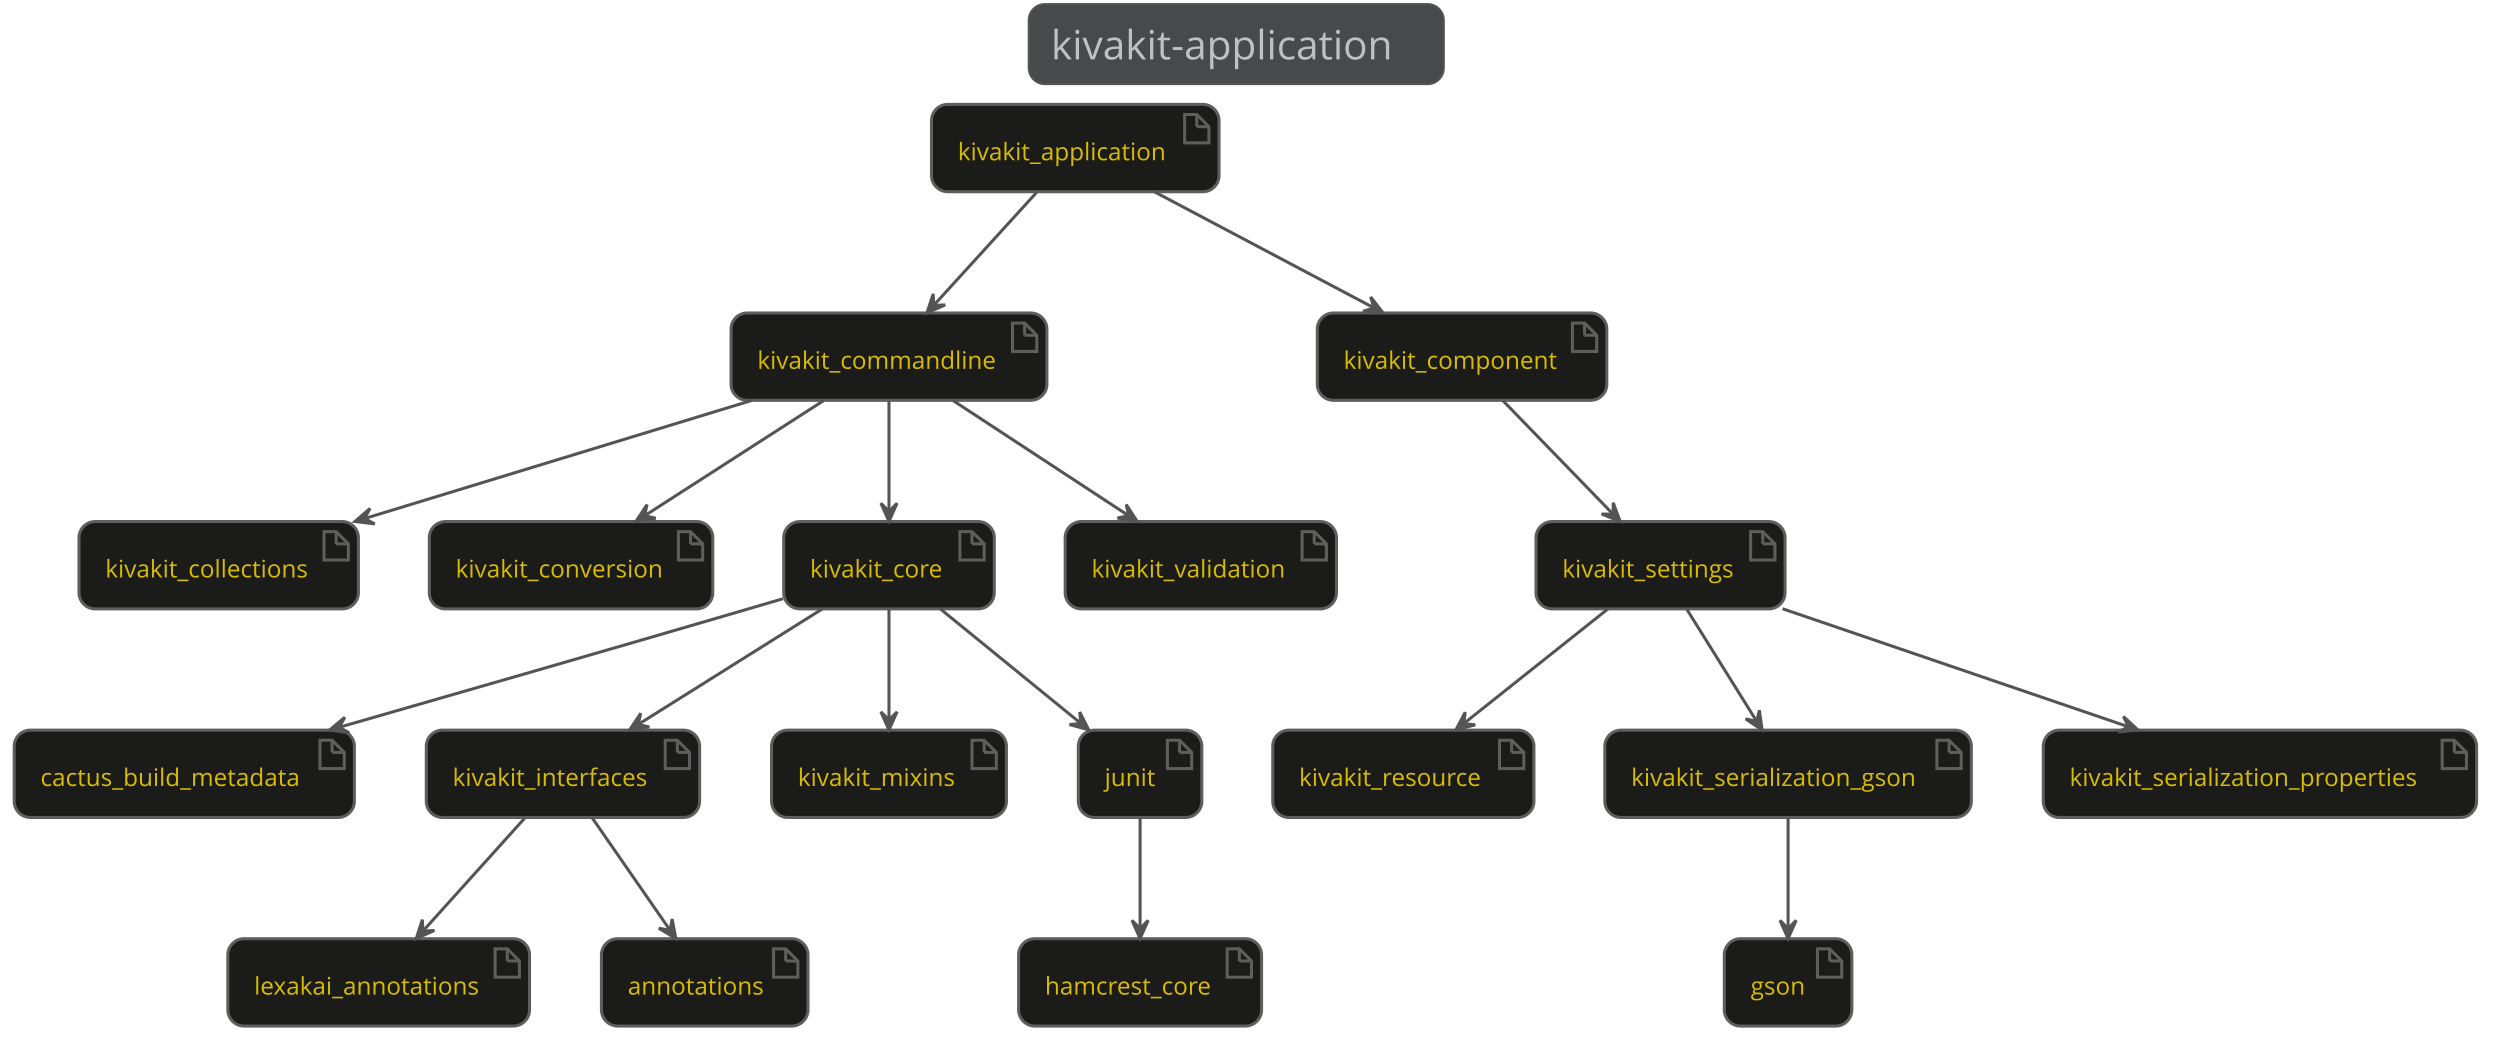
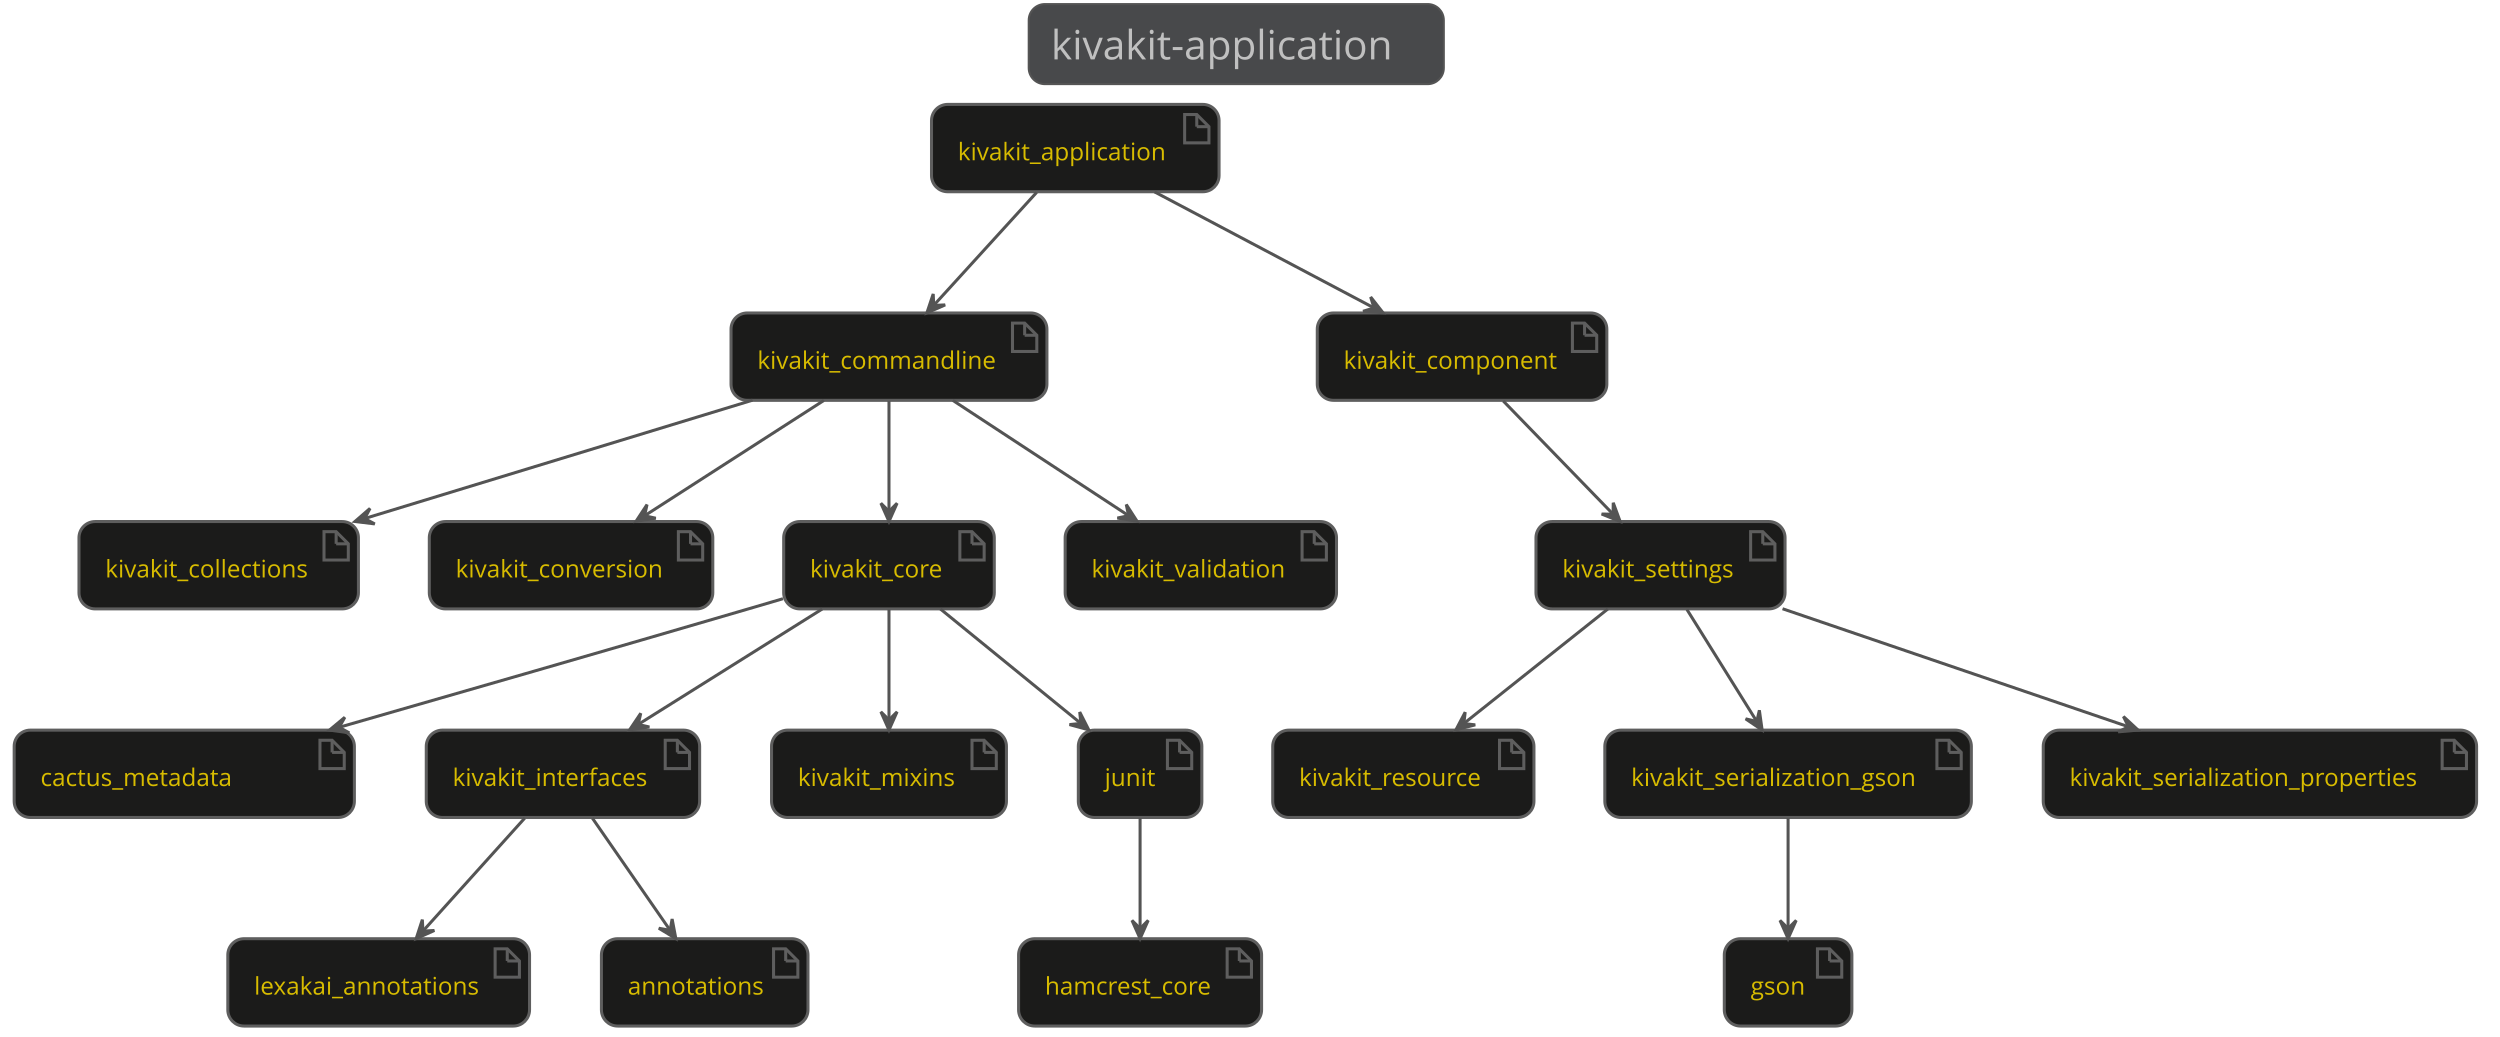
<svg xmlns="http://www.w3.org/2000/svg" contentScriptType="application/ecmascript" contentStyleType="text/css" height="533.333px" preserveAspectRatio="none" style="width:1286px;height:533px;background:#333333;" version="1.1" viewBox="0 0 1286 533" width="1286.458px" zoomAndPan="magnify">
  <defs />
  <g>
    <rect fill="#48494B" height="41.203" rx="8.333" ry="8.333" style="stroke:#545454;stroke-width:1.042;" width="213.542" x="529.167" y="2.083" />
    <text fill="#C0C0C0" font-family="Open Sans,Avenir,Nunito,Arial,Helvetica,SansSerif" font-size="20.833" lengthAdjust="spacing" textLength="190.625" x="540.625" y="30.558">kivakit-application</text>
    <rect fill="#1B1B1A" height="44.93" rx="8.333" ry="8.333" style="stroke:#5E5E5E;stroke-width:1.562;" width="65.625" x="886.979" y="482.87" />
    <polygon fill="#1B1B1A" points="934.896,488.078,934.896,502.661,947.396,502.661,947.396,494.328,941.146,488.078,934.896,488.078" style="stroke:#5E5E5E;stroke-width:1.562;" />
    <line style="stroke:#5E5E5E;stroke-width:1.562;" x1="941.146" x2="941.146" y1="488.078" y2="494.328" />
    <line style="stroke:#5E5E5E;stroke-width:1.562;" x1="947.396" x2="941.146" y1="494.328" y2="494.328" />
    <text fill="#D8BC00" font-family="Open Sans,Avenir,Nunito,Arial,Helvetica,SansSerif" font-size="12.5" lengthAdjust="spacing" textLength="28.125" x="900.521" y="511.621">gson</text>
    <rect fill="#1B1B1A" height="44.93" rx="8.333" ry="8.333" style="stroke:#5E5E5E;stroke-width:1.562;" width="175" x="7.292" y="375.578" />
    <polygon fill="#1B1B1A" points="164.583,380.786,164.583,395.37,177.083,395.37,177.083,387.036,170.833,380.786,164.583,380.786" style="stroke:#5E5E5E;stroke-width:1.562;" />
    <line style="stroke:#5E5E5E;stroke-width:1.562;" x1="170.833" x2="170.833" y1="380.786" y2="387.036" />
    <line style="stroke:#5E5E5E;stroke-width:1.562;" x1="177.083" x2="170.833" y1="387.036" y2="387.036" />
-     <text fill="#D8BC00" font-family="Open Sans,Avenir,Nunito,Arial,Helvetica,SansSerif" font-size="12.5" lengthAdjust="spacing" textLength="137.5" x="20.833" y="404.329">cactus_build_metadata</text>
+     <text fill="#D8BC00" font-family="Open Sans,Avenir,Nunito,Arial,Helvetica,SansSerif" font-size="12.5" lengthAdjust="spacing" textLength="137.5" x="20.833" y="404.329">cactus_metadata</text>
    <rect fill="#1B1B1A" height="44.93" rx="8.333" ry="8.333" style="stroke:#5E5E5E;stroke-width:1.562;" width="147.917" x="479.167" y="53.703" />
    <polygon fill="#1B1B1A" points="609.375,58.911,609.375,73.495,621.875,73.495,621.875,65.161,615.625,58.911,609.375,58.911" style="stroke:#5E5E5E;stroke-width:1.562;" />
    <line style="stroke:#5E5E5E;stroke-width:1.562;" x1="615.625" x2="615.625" y1="58.911" y2="65.161" />
    <line style="stroke:#5E5E5E;stroke-width:1.562;" x1="621.875" x2="615.625" y1="65.161" y2="65.161" />
    <text fill="#D8BC00" font-family="Open Sans,Avenir,Nunito,Arial,Helvetica,SansSerif" font-size="12.5" lengthAdjust="spacing" textLength="110.417" x="492.708" y="82.454">kivakit_application</text>
    <rect fill="#1B1B1A" height="44.93" rx="8.333" ry="8.333" style="stroke:#5E5E5E;stroke-width:1.562;" width="143.75" x="40.625" y="268.286" />
    <polygon fill="#1B1B1A" points="166.667,273.495,166.667,288.078,179.167,288.078,179.167,279.745,172.917,273.495,166.667,273.495" style="stroke:#5E5E5E;stroke-width:1.562;" />
    <line style="stroke:#5E5E5E;stroke-width:1.562;" x1="172.917" x2="172.917" y1="273.495" y2="279.745" />
    <line style="stroke:#5E5E5E;stroke-width:1.562;" x1="179.167" x2="172.917" y1="279.745" y2="279.745" />
    <text fill="#D8BC00" font-family="Open Sans,Avenir,Nunito,Arial,Helvetica,SansSerif" font-size="12.5" lengthAdjust="spacing" textLength="106.25" x="54.167" y="297.038">kivakit_collections</text>
    <rect fill="#1B1B1A" height="44.93" rx="8.333" ry="8.333" style="stroke:#5E5E5E;stroke-width:1.562;" width="162.5" x="376.042" y="160.994" />
    <polygon fill="#1B1B1A" points="520.833,166.203,520.833,180.786,533.333,180.786,533.333,172.453,527.083,166.203,520.833,166.203" style="stroke:#5E5E5E;stroke-width:1.562;" />
    <line style="stroke:#5E5E5E;stroke-width:1.562;" x1="527.083" x2="527.083" y1="166.203" y2="172.453" />
    <line style="stroke:#5E5E5E;stroke-width:1.562;" x1="533.333" x2="527.083" y1="172.453" y2="172.453" />
    <text fill="#D8BC00" font-family="Open Sans,Avenir,Nunito,Arial,Helvetica,SansSerif" font-size="12.5" lengthAdjust="spacing" textLength="125" x="389.583" y="189.746">kivakit_commandline</text>
    <rect fill="#1B1B1A" height="44.93" rx="8.333" ry="8.333" style="stroke:#5E5E5E;stroke-width:1.562;" width="148.958" x="677.604" y="160.994" />
    <polygon fill="#1B1B1A" points="808.854,166.203,808.854,180.786,821.354,180.786,821.354,172.453,815.104,166.203,808.854,166.203" style="stroke:#5E5E5E;stroke-width:1.562;" />
    <line style="stroke:#5E5E5E;stroke-width:1.562;" x1="815.104" x2="815.104" y1="166.203" y2="172.453" />
    <line style="stroke:#5E5E5E;stroke-width:1.562;" x1="821.354" x2="815.104" y1="172.453" y2="172.453" />
    <text fill="#D8BC00" font-family="Open Sans,Avenir,Nunito,Arial,Helvetica,SansSerif" font-size="12.5" lengthAdjust="spacing" textLength="111.458" x="691.146" y="189.746">kivakit_component</text>
    <rect fill="#1B1B1A" height="44.93" rx="8.333" ry="8.333" style="stroke:#5E5E5E;stroke-width:1.562;" width="145.833" x="220.833" y="268.286" />
    <polygon fill="#1B1B1A" points="348.958,273.495,348.958,288.078,361.458,288.078,361.458,279.745,355.208,273.495,348.958,273.495" style="stroke:#5E5E5E;stroke-width:1.562;" />
    <line style="stroke:#5E5E5E;stroke-width:1.562;" x1="355.208" x2="355.208" y1="273.495" y2="279.745" />
    <line style="stroke:#5E5E5E;stroke-width:1.562;" x1="361.458" x2="355.208" y1="279.745" y2="279.745" />
    <text fill="#D8BC00" font-family="Open Sans,Avenir,Nunito,Arial,Helvetica,SansSerif" font-size="12.5" lengthAdjust="spacing" textLength="108.333" x="234.375" y="297.038">kivakit_conversion</text>
    <rect fill="#1B1B1A" height="44.93" rx="8.333" ry="8.333" style="stroke:#5E5E5E;stroke-width:1.562;" width="108.333" x="403.125" y="268.286" />
    <polygon fill="#1B1B1A" points="493.75,273.495,493.75,288.078,506.25,288.078,506.25,279.745,500,273.495,493.75,273.495" style="stroke:#5E5E5E;stroke-width:1.562;" />
    <line style="stroke:#5E5E5E;stroke-width:1.562;" x1="500" x2="500" y1="273.495" y2="279.745" />
    <line style="stroke:#5E5E5E;stroke-width:1.562;" x1="506.25" x2="500" y1="279.745" y2="279.745" />
    <text fill="#D8BC00" font-family="Open Sans,Avenir,Nunito,Arial,Helvetica,SansSerif" font-size="12.5" lengthAdjust="spacing" textLength="70.833" x="416.667" y="297.038">kivakit_core</text>
    <rect fill="#1B1B1A" height="44.93" rx="8.333" ry="8.333" style="stroke:#5E5E5E;stroke-width:1.562;" width="140.625" x="219.271" y="375.578" />
    <polygon fill="#1B1B1A" points="342.188,380.786,342.188,395.37,354.688,395.37,354.688,387.036,348.438,380.786,342.188,380.786" style="stroke:#5E5E5E;stroke-width:1.562;" />
    <line style="stroke:#5E5E5E;stroke-width:1.562;" x1="348.438" x2="348.438" y1="380.786" y2="387.036" />
    <line style="stroke:#5E5E5E;stroke-width:1.562;" x1="354.688" x2="348.438" y1="387.036" y2="387.036" />
    <text fill="#D8BC00" font-family="Open Sans,Avenir,Nunito,Arial,Helvetica,SansSerif" font-size="12.5" lengthAdjust="spacing" textLength="103.125" x="232.812" y="404.329">kivakit_interfaces</text>
    <rect fill="#1B1B1A" height="44.93" rx="8.333" ry="8.333" style="stroke:#5E5E5E;stroke-width:1.562;" width="120.833" x="396.875" y="375.578" />
    <polygon fill="#1B1B1A" points="500,380.786,500,395.37,512.5,395.37,512.5,387.036,506.25,380.786,500,380.786" style="stroke:#5E5E5E;stroke-width:1.562;" />
    <line style="stroke:#5E5E5E;stroke-width:1.562;" x1="506.25" x2="506.25" y1="380.786" y2="387.036" />
    <line style="stroke:#5E5E5E;stroke-width:1.562;" x1="512.5" x2="506.25" y1="387.036" y2="387.036" />
    <text fill="#D8BC00" font-family="Open Sans,Avenir,Nunito,Arial,Helvetica,SansSerif" font-size="12.5" lengthAdjust="spacing" textLength="83.333" x="410.417" y="404.329">kivakit_mixins</text>
    <rect fill="#1B1B1A" height="44.93" rx="8.333" ry="8.333" style="stroke:#5E5E5E;stroke-width:1.562;" width="134.375" x="654.688" y="375.578" />
    <polygon fill="#1B1B1A" points="771.354,380.786,771.354,395.37,783.854,395.37,783.854,387.036,777.604,380.786,771.354,380.786" style="stroke:#5E5E5E;stroke-width:1.562;" />
    <line style="stroke:#5E5E5E;stroke-width:1.562;" x1="777.604" x2="777.604" y1="380.786" y2="387.036" />
    <line style="stroke:#5E5E5E;stroke-width:1.562;" x1="783.854" x2="777.604" y1="387.036" y2="387.036" />
    <text fill="#D8BC00" font-family="Open Sans,Avenir,Nunito,Arial,Helvetica,SansSerif" font-size="12.5" lengthAdjust="spacing" textLength="96.875" x="668.229" y="404.329">kivakit_resource</text>
    <rect fill="#1B1B1A" height="44.93" rx="8.333" ry="8.333" style="stroke:#5E5E5E;stroke-width:1.562;" width="188.542" x="825.521" y="375.578" />
    <polygon fill="#1B1B1A" points="996.354,380.786,996.354,395.37,1008.854,395.37,1008.854,387.036,1002.604,380.786,996.354,380.786" style="stroke:#5E5E5E;stroke-width:1.562;" />
    <line style="stroke:#5E5E5E;stroke-width:1.562;" x1="1002.604" x2="1002.604" y1="380.786" y2="387.036" />
    <line style="stroke:#5E5E5E;stroke-width:1.562;" x1="1008.854" x2="1002.604" y1="387.036" y2="387.036" />
    <text fill="#D8BC00" font-family="Open Sans,Avenir,Nunito,Arial,Helvetica,SansSerif" font-size="12.5" lengthAdjust="spacing" textLength="151.042" x="839.062" y="404.329">kivakit_serialization_gson</text>
    <rect fill="#1B1B1A" height="44.93" rx="8.333" ry="8.333" style="stroke:#5E5E5E;stroke-width:1.562;" width="222.917" x="1051.042" y="375.578" />
    <polygon fill="#1B1B1A" points="1256.25,380.786,1256.25,395.37,1268.75,395.37,1268.75,387.036,1262.5,380.786,1256.25,380.786" style="stroke:#5E5E5E;stroke-width:1.562;" />
    <line style="stroke:#5E5E5E;stroke-width:1.562;" x1="1262.5" x2="1262.5" y1="380.786" y2="387.036" />
    <line style="stroke:#5E5E5E;stroke-width:1.562;" x1="1268.75" x2="1262.5" y1="387.036" y2="387.036" />
    <text fill="#D8BC00" font-family="Open Sans,Avenir,Nunito,Arial,Helvetica,SansSerif" font-size="12.5" lengthAdjust="spacing" textLength="185.417" x="1064.583" y="404.329">kivakit_serialization_properties</text>
    <rect fill="#1B1B1A" height="44.93" rx="8.333" ry="8.333" style="stroke:#5E5E5E;stroke-width:1.562;" width="128.125" x="790.104" y="268.286" />
    <polygon fill="#1B1B1A" points="900.521,273.495,900.521,288.078,913.021,288.078,913.021,279.745,906.771,273.495,900.521,273.495" style="stroke:#5E5E5E;stroke-width:1.562;" />
    <line style="stroke:#5E5E5E;stroke-width:1.562;" x1="906.771" x2="906.771" y1="273.495" y2="279.745" />
    <line style="stroke:#5E5E5E;stroke-width:1.562;" x1="913.021" x2="906.771" y1="279.745" y2="279.745" />
    <text fill="#D8BC00" font-family="Open Sans,Avenir,Nunito,Arial,Helvetica,SansSerif" font-size="12.5" lengthAdjust="spacing" textLength="90.625" x="803.646" y="297.038">kivakit_settings</text>
    <rect fill="#1B1B1A" height="44.93" rx="8.333" ry="8.333" style="stroke:#5E5E5E;stroke-width:1.562;" width="139.583" x="547.917" y="268.286" />
    <polygon fill="#1B1B1A" points="669.792,273.495,669.792,288.078,682.292,288.078,682.292,279.745,676.042,273.495,669.792,273.495" style="stroke:#5E5E5E;stroke-width:1.562;" />
    <line style="stroke:#5E5E5E;stroke-width:1.562;" x1="676.042" x2="676.042" y1="273.495" y2="279.745" />
    <line style="stroke:#5E5E5E;stroke-width:1.562;" x1="682.292" x2="676.042" y1="279.745" y2="279.745" />
    <text fill="#D8BC00" font-family="Open Sans,Avenir,Nunito,Arial,Helvetica,SansSerif" font-size="12.5" lengthAdjust="spacing" textLength="102.083" x="561.458" y="297.038">kivakit_validation</text>
    <rect fill="#1B1B1A" height="44.93" rx="8.333" ry="8.333" style="stroke:#5E5E5E;stroke-width:1.562;" width="155.208" x="117.188" y="482.87" />
    <polygon fill="#1B1B1A" points="254.688,488.078,254.688,502.661,267.188,502.661,267.188,494.328,260.938,488.078,254.688,488.078" style="stroke:#5E5E5E;stroke-width:1.562;" />
    <line style="stroke:#5E5E5E;stroke-width:1.562;" x1="260.938" x2="260.938" y1="488.078" y2="494.328" />
    <line style="stroke:#5E5E5E;stroke-width:1.562;" x1="267.188" x2="260.938" y1="494.328" y2="494.328" />
    <text fill="#D8BC00" font-family="Open Sans,Avenir,Nunito,Arial,Helvetica,SansSerif" font-size="12.5" lengthAdjust="spacing" textLength="117.708" x="130.729" y="511.621">lexakai_annotations</text>
    <rect fill="#1B1B1A" height="44.93" rx="8.333" ry="8.333" style="stroke:#5E5E5E;stroke-width:1.562;" width="63.542" x="554.688" y="375.578" />
    <polygon fill="#1B1B1A" points="600.521,380.786,600.521,395.37,613.021,395.37,613.021,387.036,606.771,380.786,600.521,380.786" style="stroke:#5E5E5E;stroke-width:1.562;" />
    <line style="stroke:#5E5E5E;stroke-width:1.562;" x1="606.771" x2="606.771" y1="380.786" y2="387.036" />
    <line style="stroke:#5E5E5E;stroke-width:1.562;" x1="613.021" x2="606.771" y1="387.036" y2="387.036" />
    <text fill="#D8BC00" font-family="Open Sans,Avenir,Nunito,Arial,Helvetica,SansSerif" font-size="12.5" lengthAdjust="spacing" textLength="26.042" x="568.229" y="404.329">junit</text>
    <rect fill="#1B1B1A" height="44.93" rx="8.333" ry="8.333" style="stroke:#5E5E5E;stroke-width:1.562;" width="125" x="523.958" y="482.87" />
    <polygon fill="#1B1B1A" points="631.25,488.078,631.25,502.661,643.75,502.661,643.75,494.328,637.5,488.078,631.25,488.078" style="stroke:#5E5E5E;stroke-width:1.562;" />
    <line style="stroke:#5E5E5E;stroke-width:1.562;" x1="637.5" x2="637.5" y1="488.078" y2="494.328" />
    <line style="stroke:#5E5E5E;stroke-width:1.562;" x1="643.75" x2="637.5" y1="494.328" y2="494.328" />
    <text fill="#D8BC00" font-family="Open Sans,Avenir,Nunito,Arial,Helvetica,SansSerif" font-size="12.5" lengthAdjust="spacing" textLength="87.5" x="537.5" y="511.621">hamcrest_core</text>
    <rect fill="#1B1B1A" height="44.93" rx="8.333" ry="8.333" style="stroke:#5E5E5E;stroke-width:1.562;" width="106.25" x="309.375" y="482.87" />
    <polygon fill="#1B1B1A" points="397.917,488.078,397.917,502.661,410.417,502.661,410.417,494.328,404.167,488.078,397.917,488.078" style="stroke:#5E5E5E;stroke-width:1.562;" />
    <line style="stroke:#5E5E5E;stroke-width:1.562;" x1="404.167" x2="404.167" y1="488.078" y2="494.328" />
    <line style="stroke:#5E5E5E;stroke-width:1.562;" x1="410.417" x2="404.167" y1="494.328" y2="494.328" />
    <text fill="#D8BC00" font-family="Open Sans,Avenir,Nunito,Arial,Helvetica,SansSerif" font-size="12.5" lengthAdjust="spacing" textLength="68.75" x="322.917" y="511.621">annotations</text>
    <path d="M586.458,420.817 C586.458,437.286 586.458,459.984 586.458,477.536 " fill="none" id="junit-to-hamcrest_core" style="stroke:#545454;stroke-width:1.562;" />
    <polygon fill="#545454" points="586.458,482.817,590.625,473.442,586.458,477.609,582.292,473.442,586.458,482.817" style="stroke:#545454;stroke-width:1.562;" />
    <path d="M533.271,98.942 C517.875,115.838 496.521,139.286 480.365,157.015 " fill="none" id="kivakit_application-to-kivakit_commandline" style="stroke:#545454;stroke-width:1.562;" />
    <polygon fill="#545454" points="476.792,160.942,486.194,156.837,480.307,157.099,480.045,151.213,476.792,160.942" style="stroke:#545454;stroke-width:1.562;" />
    <path d="M593.865,98.682 C626.594,115.984 672.531,140.276 706.479,158.234 " fill="none" id="kivakit_application-to-kivakit_component" style="stroke:#545454;stroke-width:1.562;" />
    <polygon fill="#545454" points="711.396,160.838,705.068,152.763,706.795,158.397,701.162,160.124,711.396,160.838" style="stroke:#545454;stroke-width:1.562;" />
    <path d="M387.104,205.849 C329.188,223.515 247.198,248.536 187.896,266.63 " fill="none" id="kivakit_commandline-to-kivakit_collections" style="stroke:#545454;stroke-width:1.562;" />
    <polygon fill="#545454" points="182.594,268.255,192.777,269.502,187.575,266.734,190.343,261.532,182.594,268.255" style="stroke:#545454;stroke-width:1.562;" />
    <path d="M423.802,205.974 C397.01,223.213 359.458,247.369 331.583,265.307 " fill="none" id="kivakit_commandline-to-kivakit_conversion" style="stroke:#545454;stroke-width:1.562;" />
    <polygon fill="#545454" points="327.198,268.13,337.337,266.565,331.579,265.313,332.831,259.555,327.198,268.13" style="stroke:#545454;stroke-width:1.562;" />
    <path d="M457.292,206.234 C457.292,222.703 457.292,245.401 457.292,262.953 " fill="none" id="kivakit_commandline-to-kivakit_core" style="stroke:#545454;stroke-width:1.562;" />
    <polygon fill="#545454" points="457.292,268.234,461.458,258.859,457.292,263.026,453.125,258.859,457.292,268.234" style="stroke:#545454;stroke-width:1.562;" />
    <path d="M490.146,205.974 C516.312,223.14 552.958,247.172 580.26,265.078 " fill="none" id="kivakit_commandline-to-kivakit_validation" style="stroke:#545454;stroke-width:1.562;" />
    <polygon fill="#545454" points="584.906,268.13,579.349,259.506,580.55,265.275,574.781,266.477,584.906,268.13" style="stroke:#545454;stroke-width:1.562;" />
    <path d="M773.24,206.234 C789.635,223.13 812.385,246.578 829.583,264.307 " fill="none" id="kivakit_component-to-kivakit_settings" style="stroke:#545454;stroke-width:1.562;" />
    <polygon fill="#545454" points="833.396,268.234,829.849,258.608,829.765,264.5,823.874,264.416,833.396,268.234" style="stroke:#545454;stroke-width:1.562;" />
-     <path d="M402.76,307.974 C396.906,309.703 391.042,311.432 385.417,313.078 C314.24,333.921 233.135,357.286 174.729,374.046 " fill="none" id="kivakit_core-to-cactus_build_metadata" style="stroke:#545454;stroke-width:1.562;" />
+     <path d="M402.76,307.974 C396.906,309.703 391.042,311.432 385.417,313.078 C314.24,333.921 233.135,357.286 174.729,374.046 " fill="none" id="kivakit_core-to-cactus_metadata" style="stroke:#545454;stroke-width:1.562;" />
    <polygon fill="#545454" points="169.5,375.546,179.658,376.985,174.509,374.12,177.375,368.971,169.5,375.546" style="stroke:#545454;stroke-width:1.562;" />
    <path d="M483.74,313.265 C504.635,330.286 533.833,354.067 555.76,371.932 " fill="none" id="kivakit_core-to-junit" style="stroke:#545454;stroke-width:1.562;" />
    <polygon fill="#545454" points="560.042,375.421,555.41,366.268,556.005,372.13,550.143,372.726,560.042,375.421" style="stroke:#545454;stroke-width:1.562;" />
    <path d="M422.948,313.265 C395.479,330.505 356.958,354.661 328.375,372.599 " fill="none" id="kivakit_core-to-kivakit_interfaces" style="stroke:#545454;stroke-width:1.562;" />
    <polygon fill="#545454" points="323.885,375.421,334.04,373.962,328.295,372.65,329.606,366.906,323.885,375.421" style="stroke:#545454;stroke-width:1.562;" />
    <path d="M457.292,313.526 C457.292,329.995 457.292,352.692 457.292,370.245 " fill="none" id="kivakit_core-to-kivakit_mixins" style="stroke:#545454;stroke-width:1.562;" />
    <polygon fill="#545454" points="457.292,375.526,461.458,366.151,457.292,370.317,453.125,366.151,457.292,375.526" style="stroke:#545454;stroke-width:1.562;" />
    <path d="M304.688,420.817 C316.302,437.567 332.385,460.765 344.635,478.442 " fill="none" id="kivakit_interfaces-to-annotations" style="stroke:#545454;stroke-width:1.562;" />
    <polygon fill="#545454" points="347.656,482.817,345.738,472.739,344.688,478.537,338.89,477.487,347.656,482.817" style="stroke:#545454;stroke-width:1.562;" />
    <path d="M269.938,420.817 C254.719,437.713 233.594,461.161 217.615,478.89 " fill="none" id="kivakit_interfaces-to-lexakai_annotations" style="stroke:#545454;stroke-width:1.562;" />
    <polygon fill="#545454" points="214.083,482.817,223.452,478.636,217.567,478.946,217.258,473.062,214.083,482.817" style="stroke:#545454;stroke-width:1.562;" />
    <path d="M919.792,420.817 C919.792,437.286 919.792,459.984 919.792,477.536 " fill="none" id="kivakit_serialization_gson-to-gson" style="stroke:#545454;stroke-width:1.562;" />
    <polygon fill="#545454" points="919.792,482.817,923.958,473.442,919.792,477.609,915.625,473.442,919.792,482.817" style="stroke:#545454;stroke-width:1.562;" />
    <path d="M827.073,313.265 C805.583,330.359 775.521,354.265 753.031,372.151 " fill="none" id="kivakit_settings-to-kivakit_resource" style="stroke:#545454;stroke-width:1.562;" />
    <polygon fill="#545454" points="748.927,375.421,758.863,372.868,753.01,372.188,753.69,366.335,748.927,375.421" style="stroke:#545454;stroke-width:1.562;" />
    <path d="M867.76,313.526 C878.125,330.14 892.438,353.078 903.427,370.703 " fill="none" id="kivakit_settings-to-kivakit_serialization_gson" style="stroke:#545454;stroke-width:1.562;" />
    <polygon fill="#545454" points="906.438,375.526,905.018,365.365,903.684,371.105,897.944,369.771,906.438,375.526" style="stroke:#545454;stroke-width:1.562;" />
    <path d="M916.938,313.14 C968.615,330.776 1041.75,355.734 1094.76,373.817 " fill="none" id="kivakit_settings-to-kivakit_serialization_properties" style="stroke:#545454;stroke-width:1.562;" />
    <polygon fill="#545454" points="1099.823,375.546,1092.297,368.574,1094.894,373.864,1089.604,376.461,1099.823,375.546" style="stroke:#545454;stroke-width:1.562;" />
  </g>
</svg>
